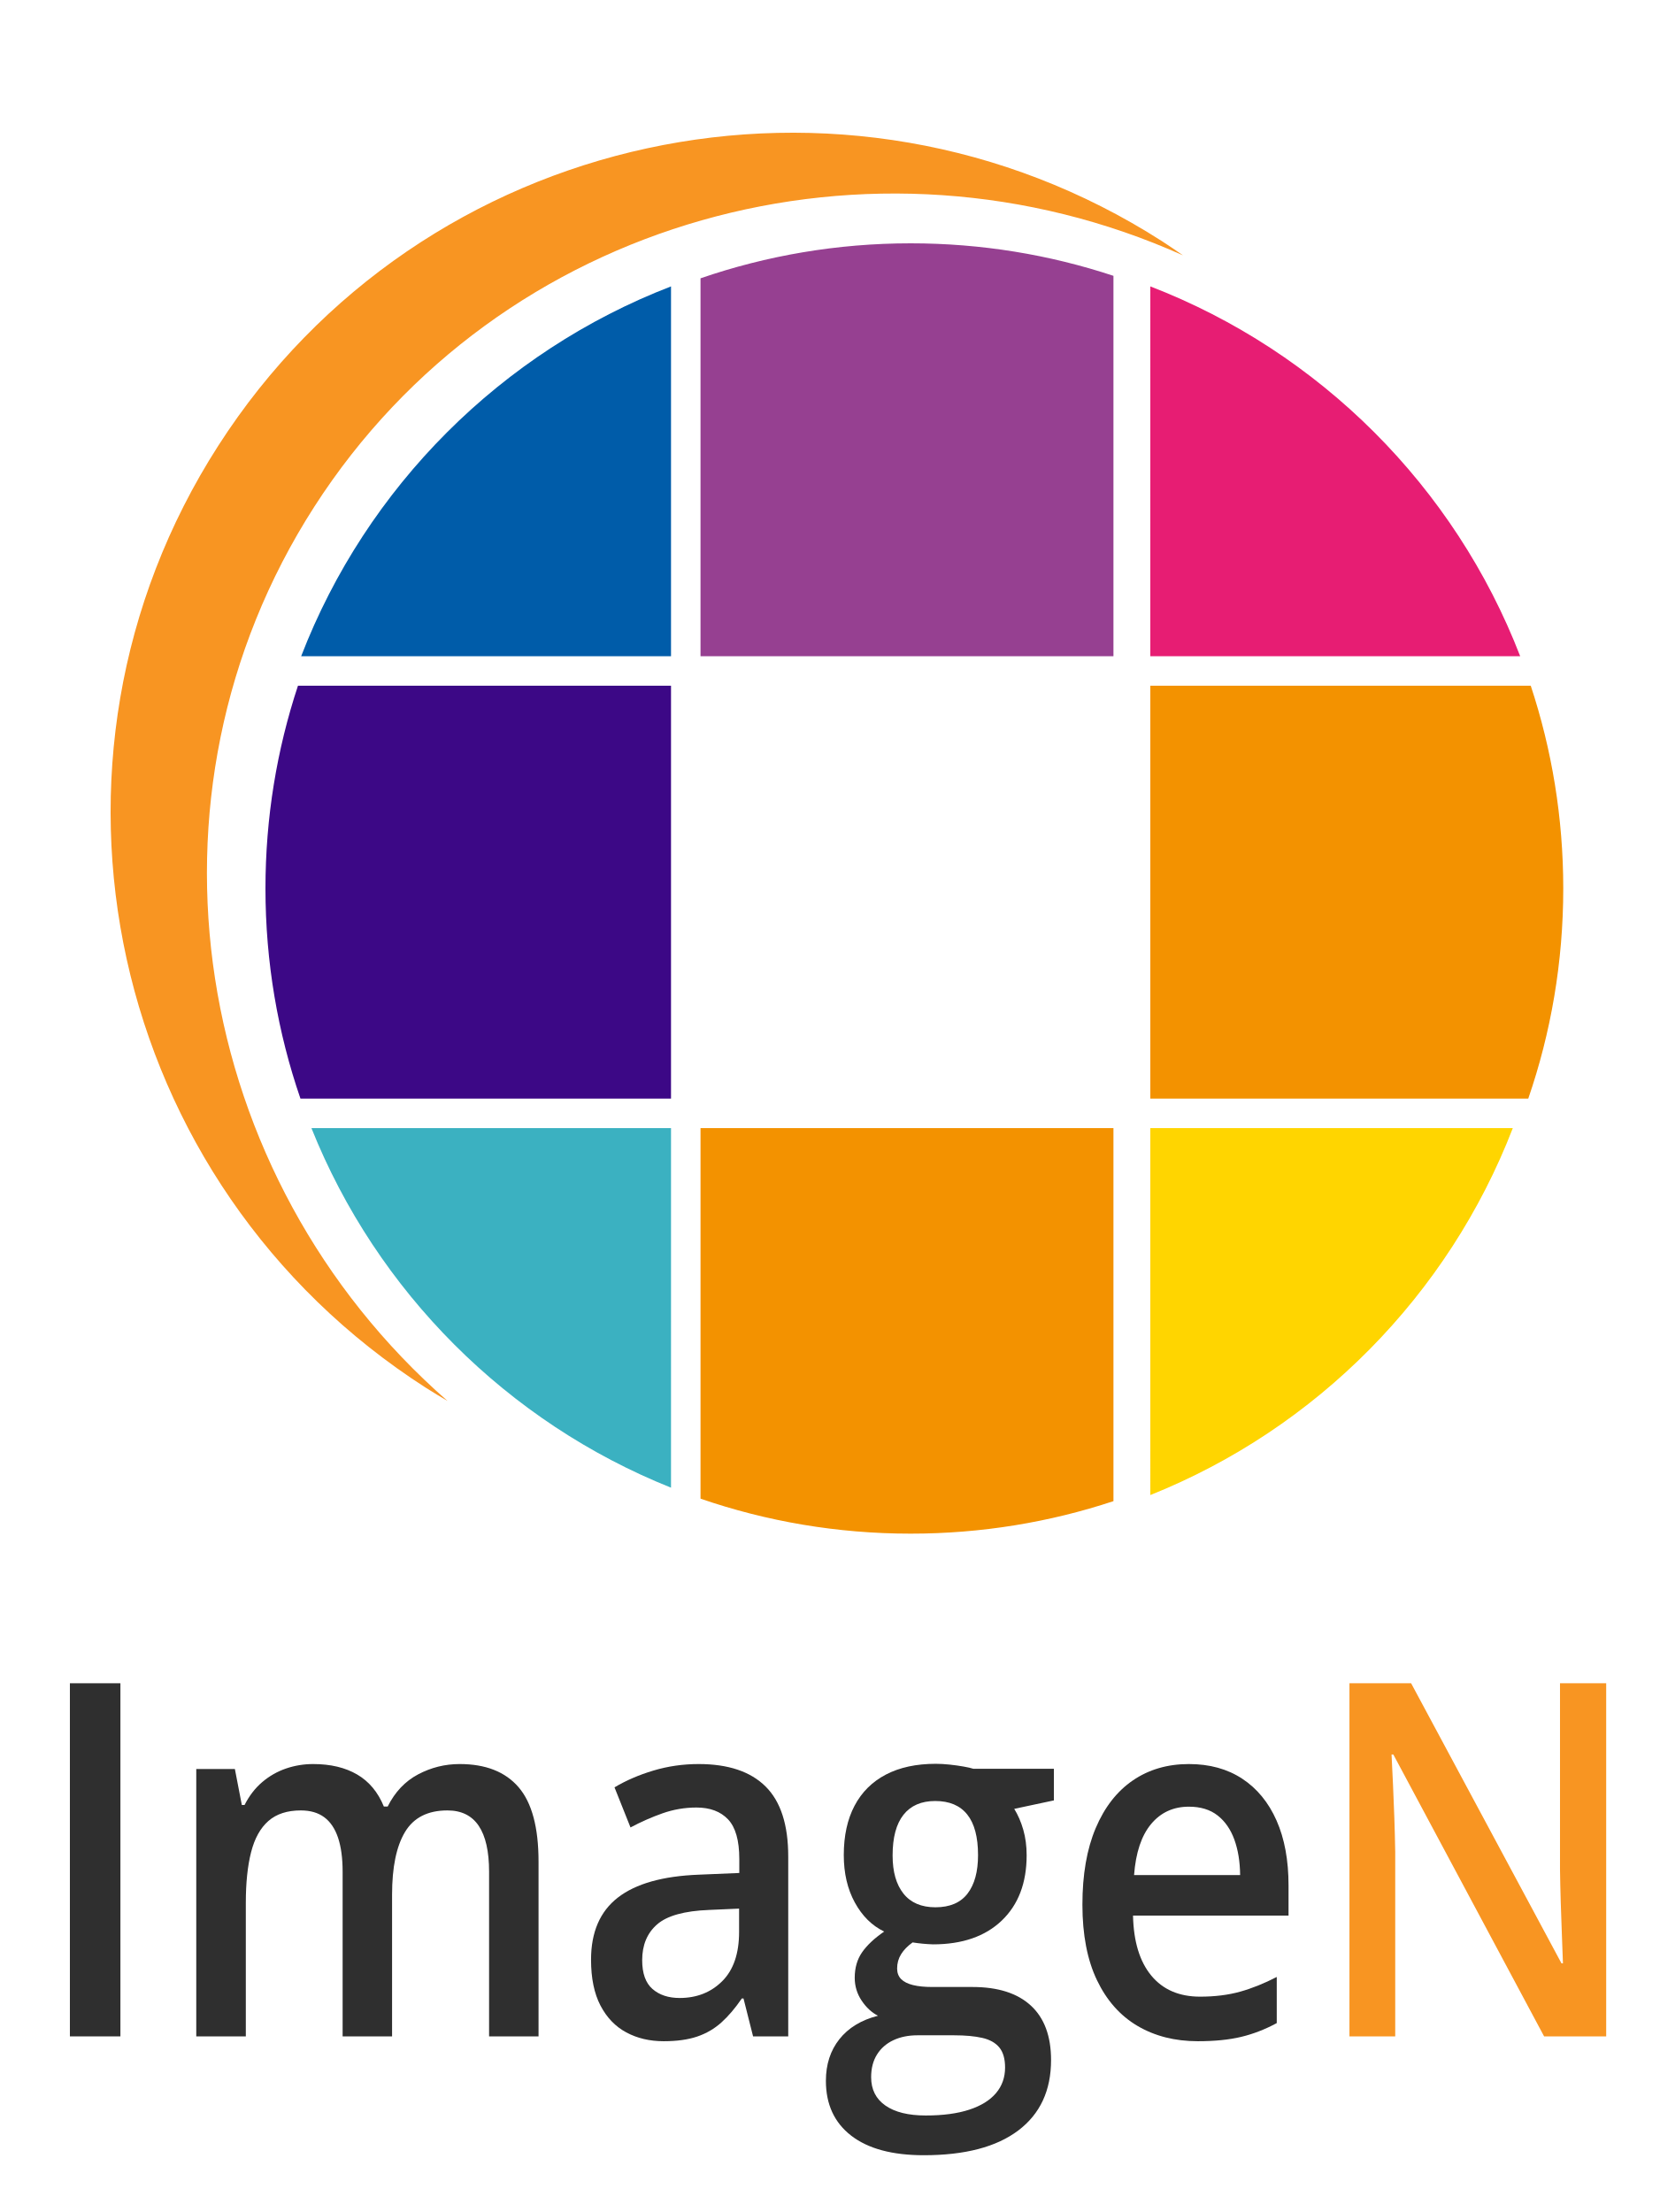
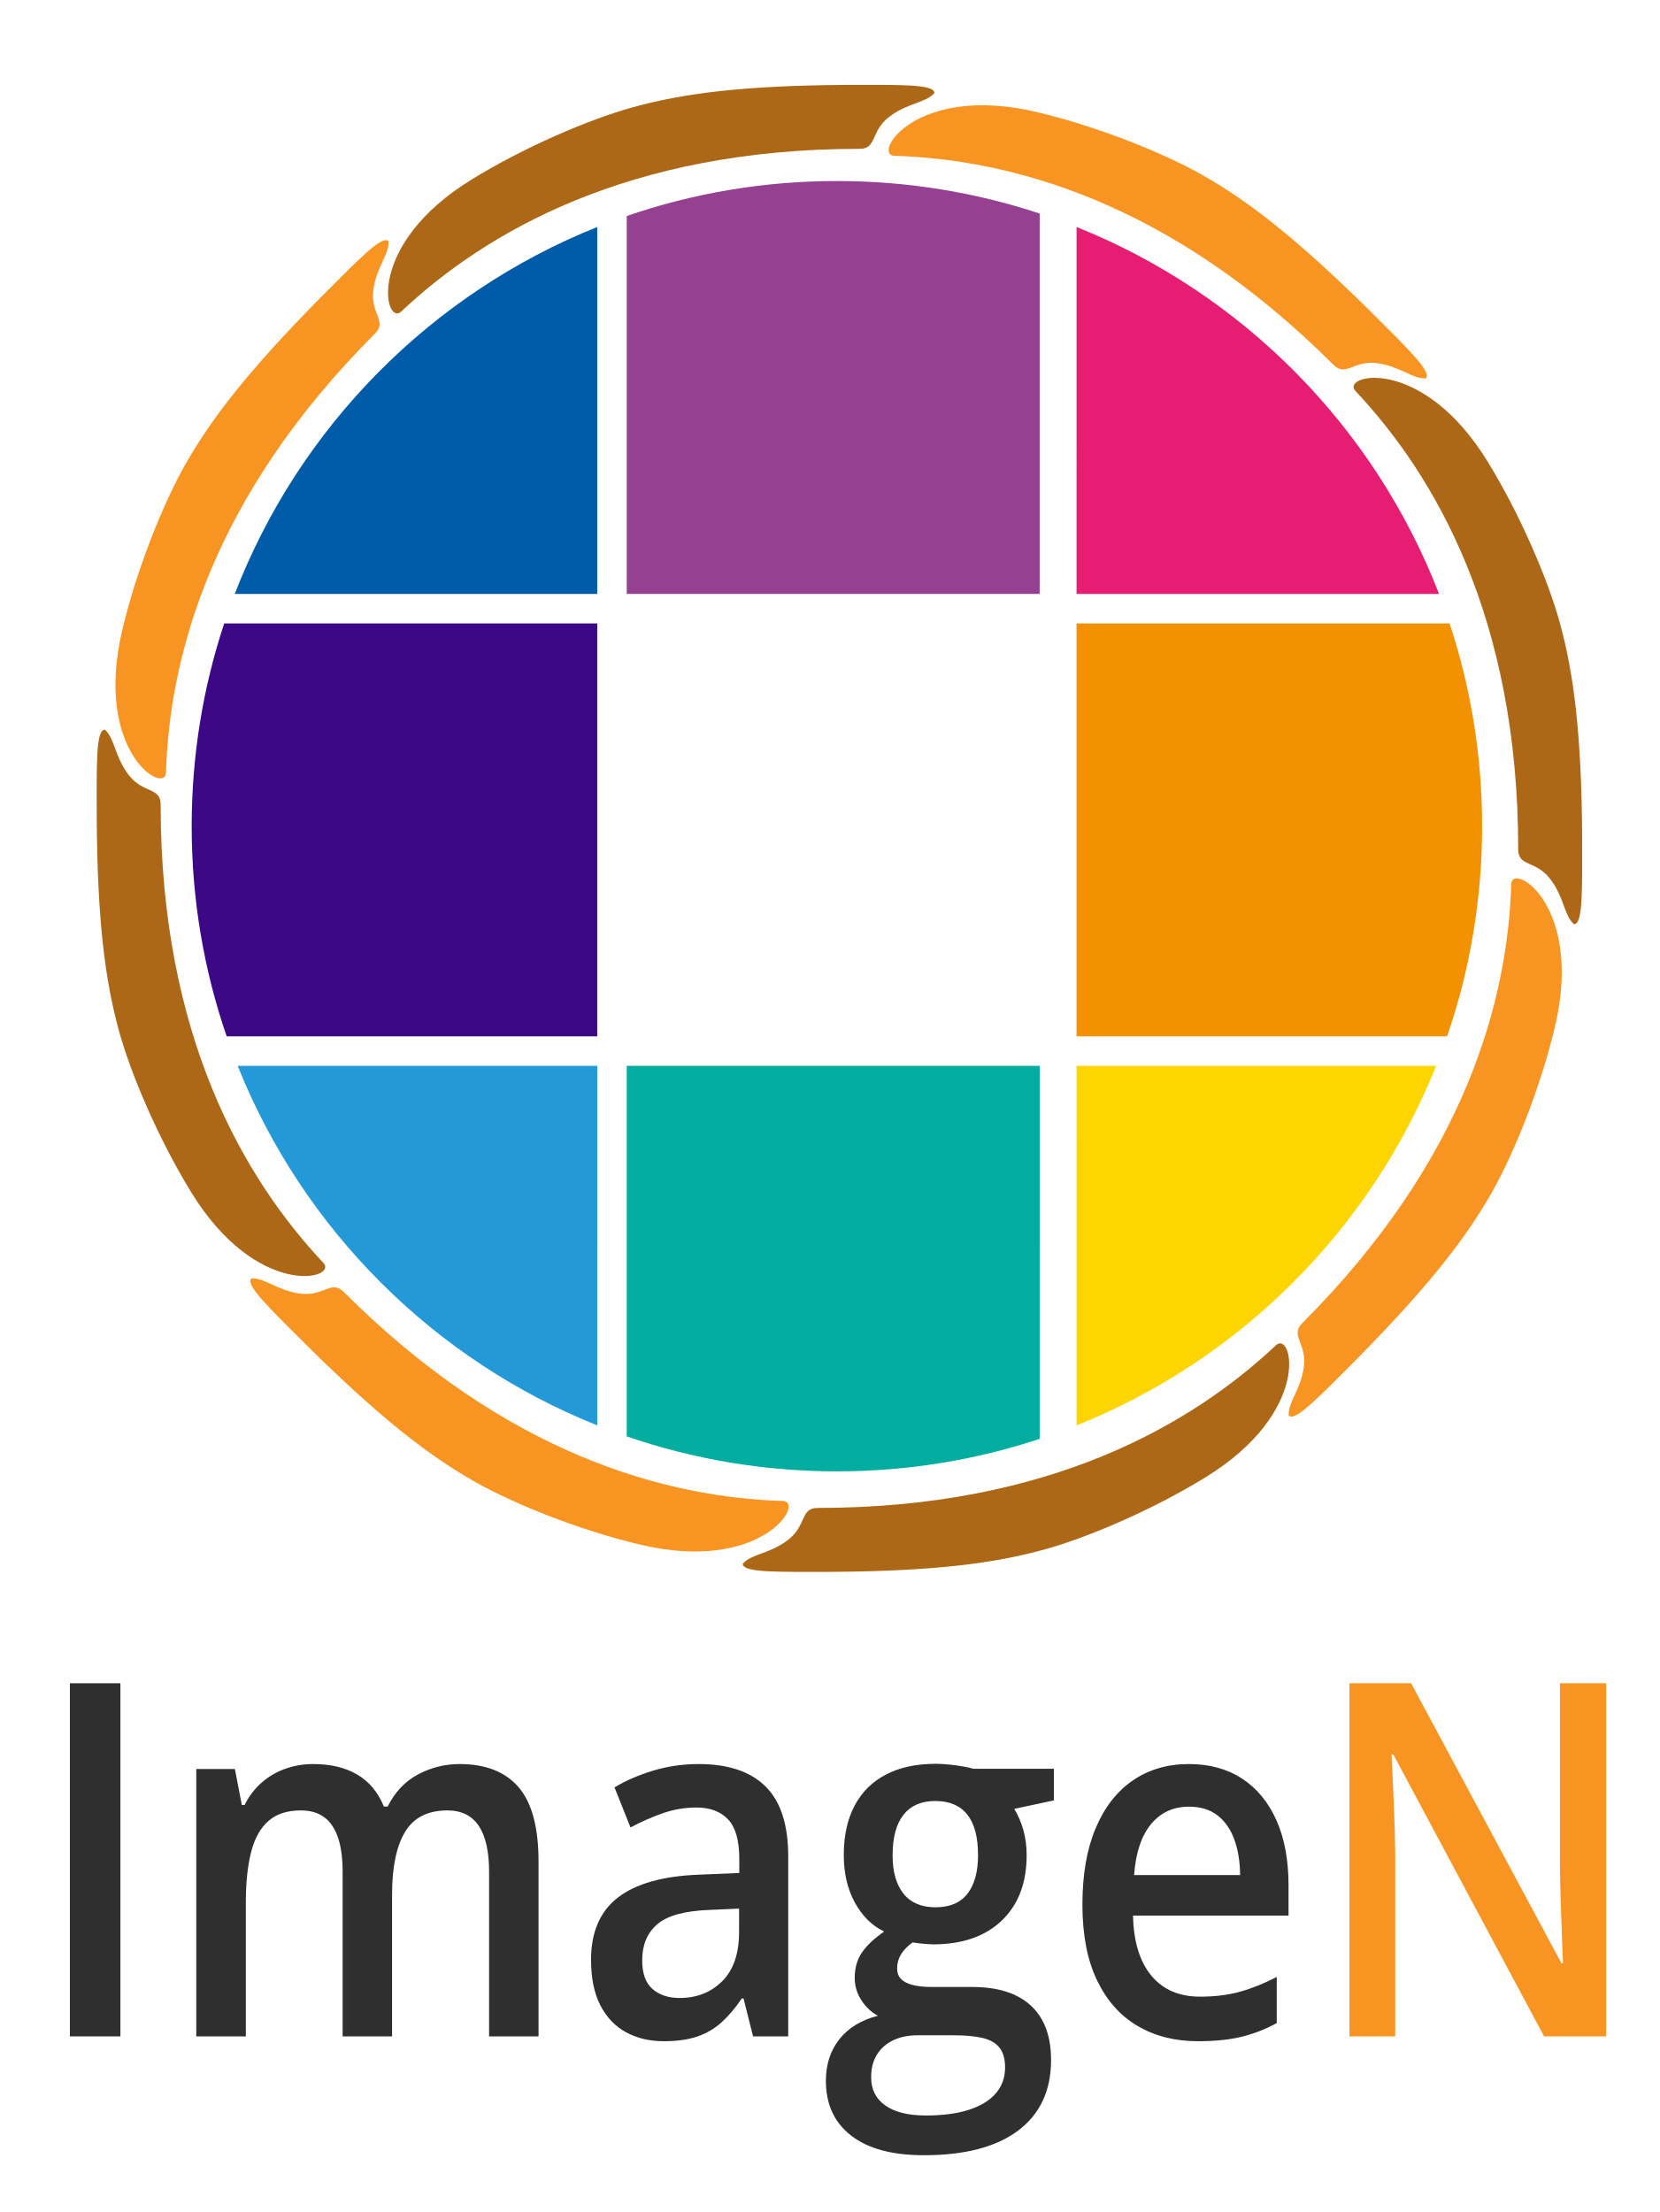
<svg xmlns="http://www.w3.org/2000/svg" width="225px" height="300px" viewBox="0 0 225 300" version="1.1">
  <g id="imagen-vertical-logo" stroke="none" fill="none" fill-rule="evenodd" stroke-width="1">
-     <g id="mark" transform="translate(15, 18)">
-       <g id="grid" transform="translate(20, 15)">
-         <path d="M170.158,120.001 C161.414,142.652 143.517,160.752 121.002,169.765 L121,120 Z" id="pixel-3x3" fill="#FFD500" />
-         <path d="M116,120 L116.001,170.591 C107.353,173.452 98.107,175 88.5,175 C78.522,175 68.933,173.33 60,170.254 L60,120 L116,120 Z" id="pixel-3x2" fill="#F39200" />
-         <path d="M56,120 L55.999,168.765 C33.816,159.885 16.115,142.185 7.235,120.002 L56,120 Z" id="pixel-3x1" fill="#3BB1C1" />
-         <path d="M172.591,60 C175.452,68.648 177,77.893 177,87.5 C177,97.479 175.33,107.067 172.253,116.001 L121,116 L121,60 Z" id="pixel-2x3" fill="#F39200" />
+     <g id="mark" transform="translate(-14.0048, -24.4484)">
+       <g id="grid" transform="translate(39, 49)">
+         <path d="M169.765,120.002 C160.885,142.185 143.185,159.885 121.002,168.765 L121,120 Z" id="pixel-3x3" fill="#FFD500" />
+         <path d="M116,120 L116.001,170.591 C107.353,173.452 98.107,175 88.5,175 C78.522,175 68.933,173.33 60,170.254 L60,120 L116,120 Z" id="pixel-3x2" fill="#00AD9F" />
+         <path d="M56,120 L55.999,168.765 C33.816,159.885 16.115,142.185 7.235,120.002 L56,120 Z" id="pixel-3x1" fill="#239AD7" />
+         <path d="M171.591,60 C174.452,68.648 176,77.893 176,87.5 C176,97.479 174.33,107.067 171.253,116.001 L121,116 L121,60 Z" id="pixel-2x3" fill="#F39200" />
        <path d="M56,60 L56,116 L5.747,116.001 C2.67,107.067 1,97.479 1,87.5 C1,77.893 2.548,68.648 5.409,60 L56,60 Z" id="pixel-2x1" fill="#3C0886" />
-         <path d="M121.001,5.842 C143.987,14.715 162.286,33.014 171.159,56 L121,56 Z" id="pixel-1x3" fill="#E71D73" />
+         <path d="M121.002,6.235 C143.518,15.249 161.415,33.349 170.159,56 L121,56 Z" id="pixel-1x3" fill="#E71D73" />
        <path d="M88.5,0 C98.107,0 107.353,1.548 116.001,4.409 L116,56 L60,56 L60,4.746 C68.933,1.67 78.522,0 88.5,0 Z" id="pixel-1x2" fill="#964091" />
-         <path d="M56,5.841 L56,56 L5.841,56 C14.714,33.014 33.014,14.714 56,5.841 Z" id="pixel-1x1" fill="#005CA9" />
+         <path d="M55.999,6.235 L56,56 L6.841,56 C15.585,33.348 33.483,15.248 55.999,6.235 Z" id="pixel-1x1" fill="#005CA9" />
      </g>
-       <path d="M145.423,16.63 C144.497,15.987 143.557,15.332 142.592,14.715 C99.475,-12.912 42.165,-0.506 14.604,42.444 C-12.97,85.381 -0.347,142.6 42.77,170.226 C43.735,170.843 44.713,171.422 45.691,172 C10.963,141.636 2.381,90.06 27.6,50.761 C52.819,11.462 103.309,-2.254 145.423,16.63 Z" id="Eclipse-Arc" fill="#F89522" />
+       <g id="camera" transform="translate(22, 48)">
+         <g id="Blade-45" transform="translate(57.232, 32.2968) rotate(45) translate(-57.232, -32.2968)translate(29.743, -49.6077)" fill="#F89522">
+           <path d="M1.156,86.5 C1.25,100.227 2.278,108.448 4.226,115.448 C5.814,121.156 9.509,129.894 13.979,137.163 C22.835,151.563 33.744,148.995 31.955,146.789 C21.13,135.302 9.825,115.956 9.825,84.551 C9.825,82.182 7.441,83.094 5.494,80.552 C3.547,78.009 3.651,75.659 2.261,74.408 C1.012,74.408 1.156,79.172 1.156,86.5 Z" id="Blade" />
+         </g>
+         <g id="Blade-90" transform="translate(111.232, 14.2968) rotate(90) translate(-111.232, -14.2968)translate(83.743, -67.6077)" fill="#AD6817">
+           <path d="M1.156,86.5 C1.25,100.227 2.278,108.448 4.226,115.448 C5.814,121.156 9.509,129.894 13.979,137.163 C22.835,151.563 33.744,148.995 31.955,146.789 C21.13,135.302 9.825,115.956 9.825,84.551 C9.825,82.182 7.441,83.094 5.494,80.552 C3.547,78.009 3.651,75.659 2.261,74.408 C1.012,74.408 1.156,79.172 1.156,86.5 Z" id="Blade" />
+         </g>
+         <g id="Blade-135" transform="translate(162.232, 40.2968) rotate(135) translate(-162.232, -40.2968)translate(134.743, -41.6077)" fill="#F89522">
+           <path d="M1.156,86.5 C1.25,100.227 2.278,108.448 4.226,115.448 C5.814,121.156 9.509,129.894 13.979,137.163 C22.835,151.563 33.744,148.995 31.955,146.789 C21.13,135.302 9.825,115.956 9.825,84.551 C9.825,82.182 7.441,83.094 5.494,80.552 C3.547,78.009 3.651,75.659 2.261,74.408 C1.012,74.408 1.156,79.172 1.156,86.5 Z" id="Blade" />
+         </g>
+         <g id="Blade-180" transform="translate(180.232, 94.2968) rotate(180) translate(-180.232, -94.2968)translate(152.743, 12.3923)" fill="#AD6817">
+           <path d="M1.156,86.5 C1.25,100.227 2.278,108.448 4.226,115.448 C5.814,121.156 9.509,129.894 13.979,137.163 C22.835,151.563 33.744,148.995 31.955,146.789 C21.13,135.302 9.825,115.956 9.825,84.551 C9.825,82.182 7.441,83.094 5.494,80.552 C3.547,78.009 3.651,75.659 2.261,74.408 C1.012,74.408 1.156,79.172 1.156,86.5 Z" id="Blade" />
+         </g>
+         <g id="Blade-225" transform="translate(154.232, 145.2968) rotate(225) translate(-154.232, -145.2968)translate(126.743, 63.3923)" fill="#F89522">
+           <path d="M1.156,86.5 C1.25,100.227 2.278,108.448 4.226,115.448 C5.814,121.156 9.509,129.894 13.979,137.163 C22.835,151.563 33.744,148.995 31.955,146.789 C21.13,135.302 9.825,115.956 9.825,84.551 C9.825,82.182 7.441,83.094 5.494,80.552 C3.547,78.009 3.651,75.659 2.261,74.408 C1.012,74.408 1.156,79.172 1.156,86.5 Z" id="Blade" />
+         </g>
+         <g id="Blade-270" transform="translate(100.232, 163.2968) rotate(270) translate(-100.232, -163.2968)translate(72.743, 81.3923)" fill="#AD6817">
+           <path d="M1.156,86.5 C1.25,100.227 2.278,108.448 4.226,115.448 C5.814,121.156 9.509,129.894 13.979,137.163 C22.835,151.563 33.744,148.995 31.955,146.789 C21.13,135.302 9.825,115.956 9.825,84.551 C9.825,82.182 7.441,83.094 5.494,80.552 C3.547,78.009 3.651,75.659 2.261,74.408 C1.012,74.408 1.156,79.172 1.156,86.5 Z" id="Blade" />
+         </g>
+         <g id="Blade-315" transform="translate(49.232, 137.2968) rotate(315) translate(-49.232, -137.2968)translate(21.743, 55.3923)" fill="#F89522">
+           <path d="M1.156,86.5 C1.25,100.227 2.278,108.448 4.226,115.448 C5.814,121.156 9.509,129.894 13.979,137.163 C22.835,151.563 33.744,148.995 31.955,146.789 C21.13,135.302 9.825,115.956 9.825,84.551 C9.825,82.182 7.441,83.094 5.494,80.552 C3.547,78.009 3.651,75.659 2.261,74.408 C1.012,74.408 1.156,79.172 1.156,86.5 Z" id="Blade" />
+         </g>
+         <g id="Eclipse-Arc-Blade" transform="translate(3.966, 1)" fill="#AD6817">
+           <path d="M1.156,86.5 C1.25,100.227 2.278,108.448 4.226,115.448 C5.814,121.156 9.509,129.894 13.979,137.163 C22.835,151.563 33.744,148.995 31.955,146.789 C21.13,135.302 9.825,115.956 9.825,84.551 C9.825,82.182 7.441,83.094 5.494,80.552 C3.547,78.009 3.651,75.659 2.261,74.408 C1.012,74.408 1.156,79.172 1.156,86.5 Z" id="Blade" />
+         </g>
+       </g>
    </g>
    <g id="text-mark" transform="translate(0, 225)">
      <g id="ImageN" transform="translate(4, -20.625)">
        <polygon id="Path" fill="#2F2F2F" fill-rule="nonzero" points="5.479 71.808 5.479 23.914 12.329 23.914 12.329 71.808" />
        <path d="M58.332,34.872 C61.861,34.872 64.527,35.92 66.33,38.017 C68.133,40.113 69.034,43.477 69.034,48.106 L69.034,71.808 L62.327,71.808 L62.327,49.482 C62.327,46.72 61.859,44.642 60.922,43.25 C59.985,41.858 58.57,41.162 56.677,41.162 C54.013,41.162 52.097,42.136 50.926,44.085 C49.756,46.034 49.171,48.865 49.171,52.578 L49.171,71.808 L42.465,71.808 L42.465,49.482 C42.465,47.637 42.258,46.097 41.844,44.863 C41.43,43.629 40.807,42.704 39.975,42.087 C39.143,41.47 38.084,41.162 36.8,41.162 C34.955,41.162 33.487,41.639 32.398,42.595 C31.309,43.55 30.526,44.962 30.051,46.829 C29.575,48.696 29.337,50.984 29.337,53.692 L29.337,71.808 L22.617,71.808 L22.617,35.543 L27.853,35.543 L28.795,40.425 L29.166,40.425 C29.803,39.169 30.605,38.131 31.57,37.312 C32.536,36.493 33.609,35.882 34.788,35.478 C35.968,35.074 37.195,34.872 38.47,34.872 C40.829,34.872 42.817,35.344 44.434,36.289 C46.051,37.233 47.259,38.683 48.058,40.637 L48.572,40.637 C49.561,38.661 50.938,37.206 52.703,36.272 C54.468,35.339 56.344,34.872 58.332,34.872 Z" id="Path" fill="#2F2F2F" fill-rule="nonzero" />
        <path d="M90.752,34.872 C94.756,34.872 97.781,35.887 99.827,37.918 C101.872,39.95 102.895,43.111 102.895,47.402 L102.895,71.808 L98.129,71.808 L96.83,66.664 L96.602,66.664 C95.708,67.975 94.785,69.059 93.834,69.916 C92.882,70.773 91.786,71.412 90.545,71.832 C89.303,72.253 87.788,72.463 86,72.463 C84.107,72.463 82.418,72.064 80.934,71.267 C79.45,70.47 78.283,69.255 77.431,67.623 C76.58,65.99 76.154,63.918 76.154,61.407 C76.154,57.672 77.367,54.863 79.793,52.979 C82.219,51.096 85.886,50.061 90.794,49.875 L96.259,49.646 L96.259,47.746 C96.259,45.235 95.75,43.444 94.733,42.374 C93.715,41.304 92.288,40.768 90.452,40.768 C88.863,40.768 87.327,41.031 85.843,41.555 C84.359,42.079 82.913,42.718 81.505,43.471 L79.336,38.033 C80.887,37.105 82.644,36.346 84.609,35.756 C86.573,35.167 88.621,34.872 90.752,34.872 Z M96.231,54.478 L92.164,54.658 C88.806,54.789 86.454,55.444 85.108,56.624 C83.762,57.803 83.089,59.419 83.089,61.472 C83.089,63.263 83.555,64.565 84.487,65.379 C85.42,66.192 86.647,66.599 88.169,66.599 C90.49,66.599 92.414,65.84 93.941,64.322 C95.467,62.804 96.231,60.577 96.231,57.639 L96.231,54.478 Z" id="Shape" fill="#2F2F2F" fill-rule="nonzero" />
        <path d="M121.287,87.925 C117.007,87.925 113.722,87.04 111.435,85.271 C109.147,83.502 108.003,81.024 108.003,77.835 C108.003,75.608 108.614,73.724 109.836,72.184 C111.059,70.645 112.802,69.585 115.066,69.007 C114.21,68.57 113.47,67.885 112.847,66.951 C112.224,66.017 111.913,64.988 111.913,63.864 C111.913,62.509 112.248,61.352 112.919,60.391 C113.589,59.43 114.586,58.497 115.908,57.59 C114.253,56.793 112.926,55.48 111.927,53.651 C110.928,51.822 110.429,49.679 110.429,47.222 C110.429,44.601 110.916,42.368 111.891,40.523 C112.866,38.677 114.284,37.269 116.143,36.297 C118.003,35.325 120.26,34.839 122.914,34.839 C123.485,34.839 124.106,34.875 124.776,34.946 C125.447,35.017 126.075,35.104 126.66,35.208 C127.245,35.311 127.69,35.412 127.994,35.511 L138.924,35.511 L138.924,39.802 L133.545,40.949 C134.058,41.779 134.467,42.723 134.772,43.782 C135.076,44.842 135.228,45.994 135.228,47.238 C135.228,50.995 134.103,53.948 131.854,56.1 C129.604,58.251 126.496,59.326 122.529,59.326 C121.587,59.294 120.664,59.206 119.761,59.064 C119.076,59.556 118.555,60.091 118.198,60.67 C117.841,61.248 117.663,61.893 117.663,62.602 C117.663,63.192 117.844,63.67 118.205,64.036 C118.567,64.401 119.102,64.672 119.811,64.846 C120.519,65.021 121.387,65.108 122.415,65.108 L127.88,65.108 C131.333,65.108 133.973,65.949 135.799,67.631 C137.626,69.312 138.539,71.775 138.539,75.018 C138.539,79.146 137.057,82.329 134.094,84.567 C131.131,86.806 126.862,87.925 121.287,87.925 Z M121.544,82.536 C123.875,82.536 125.839,82.274 127.437,81.75 C129.036,81.226 130.246,80.478 131.069,79.506 C131.892,78.534 132.303,77.377 132.303,76.033 C132.303,74.854 132.044,73.948 131.526,73.314 C131.007,72.681 130.237,72.247 129.214,72.012 C128.191,71.778 126.914,71.66 125.383,71.66 L120.417,71.66 C119.18,71.66 118.089,71.884 117.142,72.332 C116.196,72.779 115.459,73.426 114.931,74.273 C114.403,75.119 114.139,76.143 114.139,77.344 C114.139,79.004 114.783,80.284 116.072,81.185 C117.361,82.086 119.185,82.536 121.544,82.536 Z M122.857,54.298 C124.807,54.298 126.258,53.681 127.209,52.447 C128.16,51.213 128.636,49.471 128.636,47.222 C128.636,44.776 128.149,42.941 127.173,41.718 C126.198,40.495 124.75,39.884 122.829,39.884 C120.945,39.884 119.511,40.506 118.526,41.751 C117.542,42.996 117.05,44.836 117.05,47.271 C117.05,49.488 117.542,51.213 118.526,52.447 C119.511,53.681 120.955,54.298 122.857,54.298 Z" id="Shape" fill="#2F2F2F" fill-rule="nonzero" />
        <path d="M157.231,34.872 C160.038,34.872 162.449,35.535 164.466,36.862 C166.482,38.189 168.033,40.078 169.118,42.529 C170.202,44.981 170.744,47.91 170.744,51.317 L170.744,55.428 L149.654,55.428 C149.731,58.944 150.556,61.655 152.13,63.56 C153.704,65.466 155.909,66.419 158.744,66.419 C160.751,66.419 162.558,66.195 164.166,65.747 C165.774,65.299 167.434,64.633 169.146,63.749 L169.146,70.006 C167.567,70.858 165.959,71.48 164.323,71.873 C162.687,72.266 160.727,72.463 158.444,72.463 C155.343,72.463 152.618,71.772 150.268,70.391 C147.918,69.009 146.085,66.943 144.767,64.191 C143.45,61.439 142.791,58.022 142.791,53.938 C142.791,49.865 143.39,46.408 144.589,43.569 C145.788,40.73 147.469,38.571 149.633,37.091 C151.797,35.612 154.33,34.872 157.231,34.872 Z M157.231,40.654 C155.12,40.654 153.41,41.44 152.102,43.012 C150.794,44.585 150.025,46.889 149.797,49.925 L164.18,49.925 C164.161,48.112 163.9,46.509 163.396,45.117 C162.891,43.725 162.133,42.633 161.12,41.841 C160.107,41.05 158.81,40.654 157.231,40.654 Z" id="Shape" fill="#2F2F2F" fill-rule="nonzero" />
        <path d="M213.823,71.808 L205.404,71.808 L184.956,33.578 L184.714,33.578 C184.78,34.866 184.847,36.234 184.913,37.681 C184.98,39.128 185.039,40.616 185.092,42.144 C185.144,43.673 185.185,45.218 185.213,46.78 L185.213,71.808 L179.006,71.808 L179.006,23.914 L187.368,23.914 L207.758,61.898 L207.958,61.898 C207.92,60.773 207.872,59.493 207.815,58.057 C207.758,56.621 207.706,55.131 207.658,53.585 C207.611,52.04 207.578,50.552 207.558,49.122 L207.558,23.914 L213.823,23.914 L213.823,71.808 Z" id="Path" fill="#F89522" fill-rule="nonzero" />
      </g>
    </g>
  </g>
</svg>
